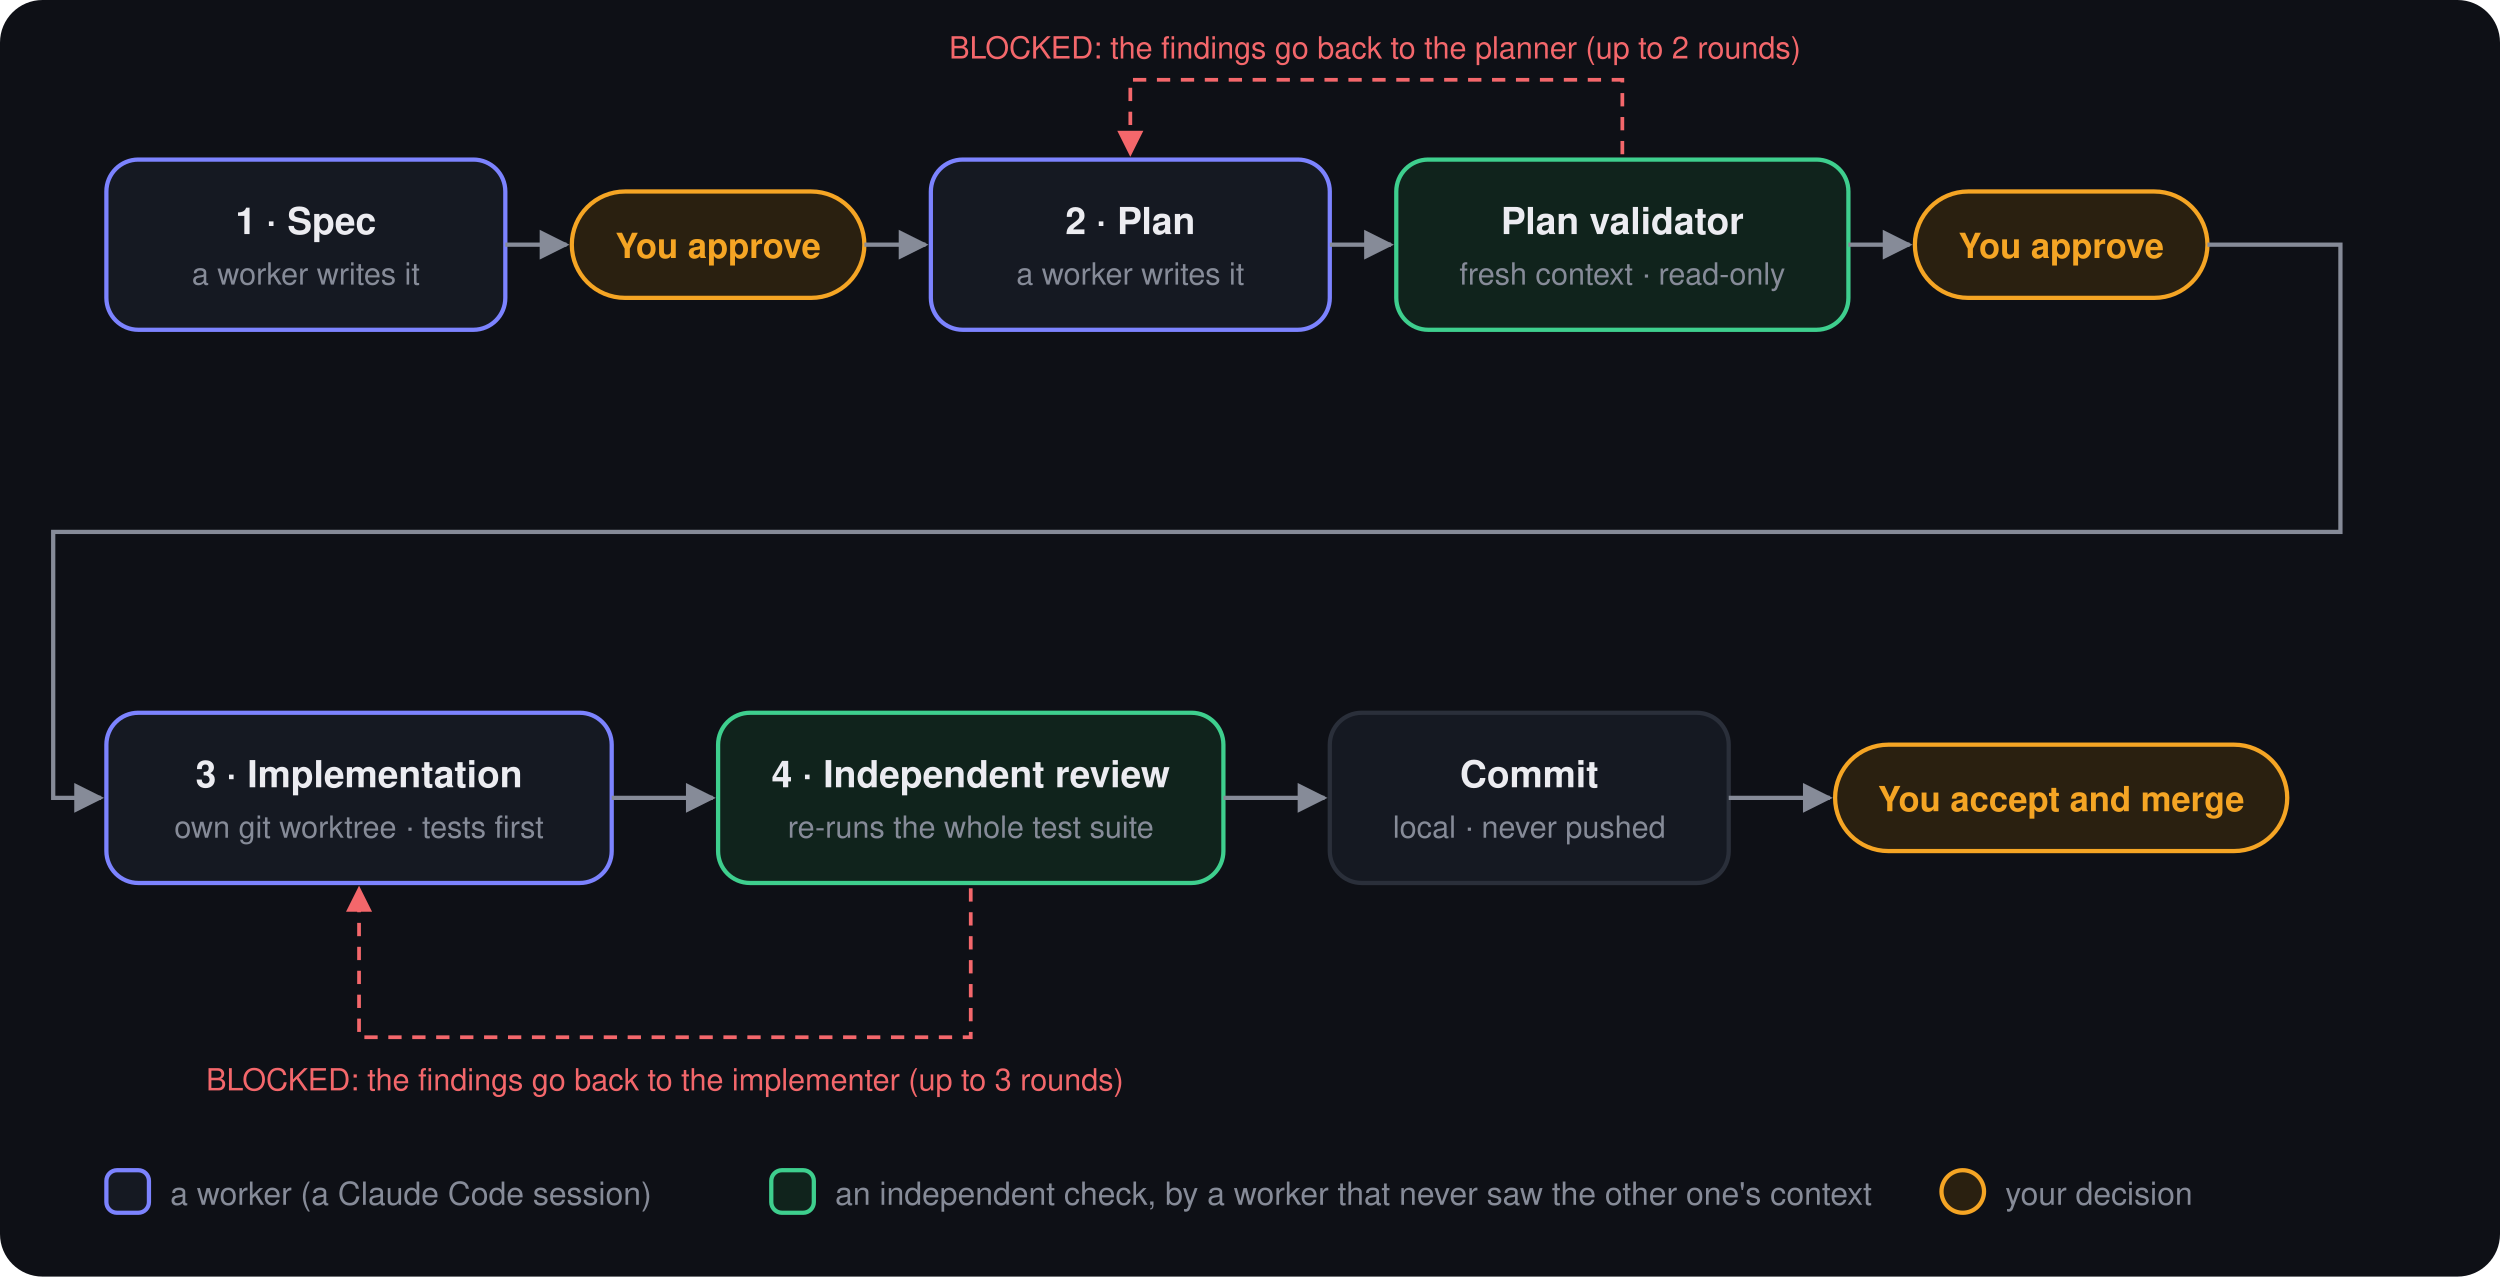
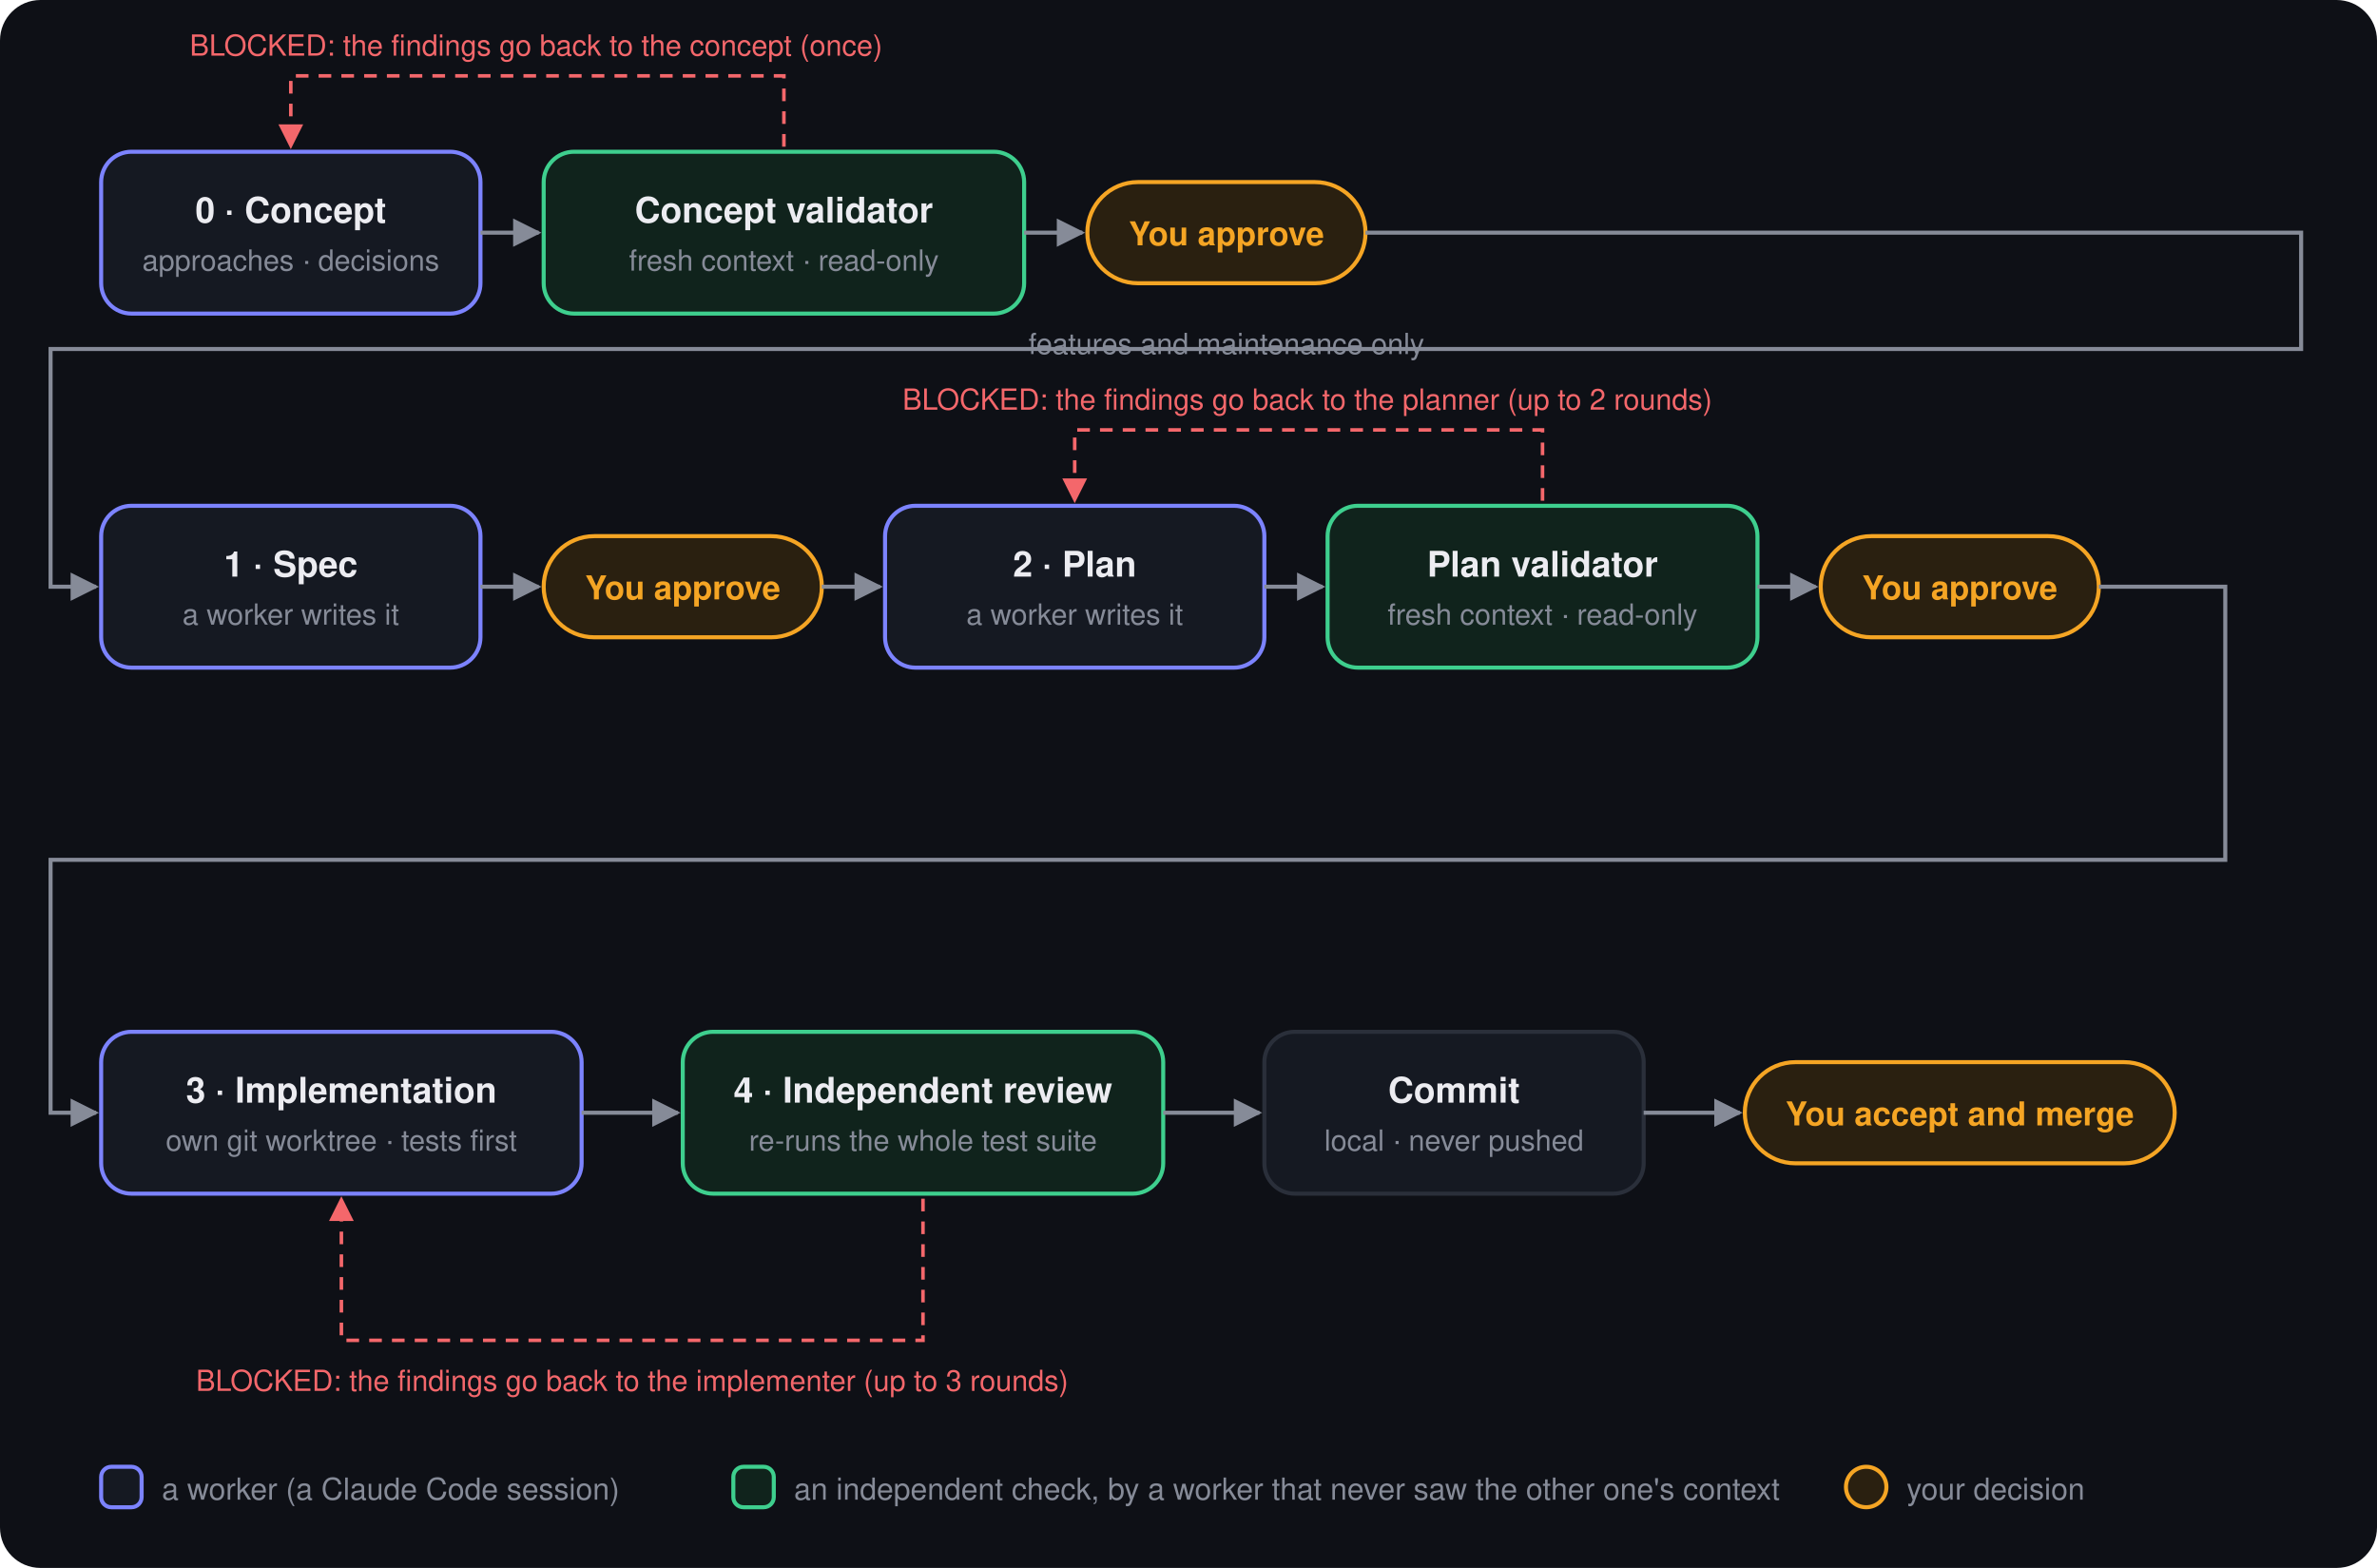
- <svg xmlns="http://www.w3.org/2000/svg" viewBox="0 0 940 480" width="940" height="480" role="img" aria-labelledby="t d" font-family="'Segoe UI', system-ui, -apple-system, Helvetica, Arial, sans-serif">
+ <svg xmlns="http://www.w3.org/2000/svg" viewBox="0 0 940 620" width="940" height="620" role="img" aria-labelledby="t d" font-family="'Segoe UI', system-ui, -apple-system, Helvetica, Arial, sans-serif">
  <defs>
    <marker id="a" viewBox="0 0 10 10" refX="9" refY="5" markerWidth="7" markerHeight="7" orient="auto-start-reverse">
      <path d="M0 0 10 5 0 10z" fill="#868b98" />
    </marker>
    <marker id="r" viewBox="0 0 10 10" refX="9" refY="5" markerWidth="7" markerHeight="7" orient="auto-start-reverse">
      <path d="M0 0 10 5 0 10z" fill="#f4676b" />
    </marker>
  </defs>
-   <rect width="940" height="480" rx="16" fill="#0e1016" />
+   <rect width="940" height="620" rx="16" fill="#0e1016" />
  <g fill="#151922" stroke="#7c83ff" stroke-width="1.6">
    <rect x="40" y="60" width="150" height="64" rx="12" />
-     <rect x="350" y="60" width="150" height="64" rx="12" />
  </g>
  <g fill="#10231c" stroke="#3ecf8e" stroke-width="1.6">
-     <rect x="525" y="60" width="170" height="64" rx="12" />
+     <rect x="215" y="60" width="190" height="64" rx="12" />
  </g>
  <g fill="#2a2010" stroke="#f5a524" stroke-width="1.6">
-     <rect x="215" y="72" width="110" height="40" rx="20" />
-     <rect x="720" y="72" width="110" height="40" rx="20" />
+     <rect x="430" y="72" width="110" height="40" rx="20" />
  </g>
  <g fill="#ececf1" font-size="14" font-weight="600" text-anchor="middle">
-     <text x="115" y="88">1 · Spec</text>
-     <text x="425" y="88">2 · Plan</text>
-     <text x="610" y="88">Plan validator</text>
+     <text x="115" y="88">0 · Concept</text>
+     <text x="310" y="88">Concept validator</text>
  </g>
  <g fill="#868b98" font-size="11.5" text-anchor="middle">
-     <text x="115" y="107">a worker writes it</text>
-     <text x="425" y="107">a worker writes it</text>
-     <text x="610" y="107">fresh context · read-only</text>
+     <text x="115" y="107">approaches · decisions</text>
+     <text x="310" y="107">fresh context · read-only</text>
  </g>
-   <g fill="#f5a524" font-size="13" font-weight="600" text-anchor="middle">
-     <text x="270" y="97">You approve</text>
-     <text x="775" y="97">You approve</text>
-   </g>
+   <text x="485" y="97" fill="#f5a524" font-size="13" font-weight="600" text-anchor="middle">You approve</text>
+   <text x="485" y="140" fill="#868b98" font-size="11.5" text-anchor="middle">features and maintenance only</text>
  <g stroke="#868b98" stroke-width="1.6" fill="none" marker-end="url(#a)">
    <path d="M190 92H213" />
-     <path d="M325 92H348" />
-     <path d="M500 92H523" />
-     <path d="M695 92H718" />
+     <path d="M405 92H428" />
  </g>
-   <path d="M610 58V30H425V58" stroke="#f4676b" stroke-width="1.4" stroke-dasharray="5 4" fill="none" marker-end="url(#r)" />
-   <text x="517" y="22" fill="#f4676b" font-size="11.5" text-anchor="middle">BLOCKED: the findings go back to the planner (up to 2 rounds)</text>
-   <path d="M830 92H880V200H20V300H38" stroke="#868b98" stroke-width="1.6" fill="none" marker-end="url(#a)" />
-   <g fill="#151922" stroke="#7c83ff" stroke-width="1.6">
-     <rect x="40" y="268" width="190" height="64" rx="12" />
-   </g>
-   <g fill="#10231c" stroke="#3ecf8e" stroke-width="1.6">
-     <rect x="270" y="268" width="190" height="64" rx="12" />
-   </g>
-   <g fill="#151922" stroke="#2a2f3a" stroke-width="1.6">
-     <rect x="500" y="268" width="150" height="64" rx="12" />
-   </g>
-   <g fill="#2a2010" stroke="#f5a524" stroke-width="1.6">
-     <rect x="690" y="280" width="170" height="40" rx="20" />
-   </g>
-   <g fill="#ececf1" font-size="14" font-weight="600" text-anchor="middle">
-     <text x="135" y="296">3 · Implementation</text>
-     <text x="365" y="296">4 · Independent review</text>
-     <text x="575" y="296">Commit</text>
-   </g>
-   <g fill="#868b98" font-size="11.5" text-anchor="middle">
-     <text x="135" y="315">own git worktree · tests first</text>
-     <text x="365" y="315">re-runs the whole test suite</text>
-     <text x="575" y="315">local · never pushed</text>
-   </g>
-   <text x="775" y="305" fill="#f5a524" font-size="13" font-weight="600" text-anchor="middle">You accept and merge</text>
-   <g stroke="#868b98" stroke-width="1.6" fill="none" marker-end="url(#a)">
-     <path d="M230 300H268" />
-     <path d="M460 300H498" />
-     <path d="M650 300H688" />
-   </g>
-   <path d="M365 334V390H135V334" stroke="#f4676b" stroke-width="1.4" stroke-dasharray="5 4" fill="none" marker-end="url(#r)" />
-   <text x="250" y="410" fill="#f4676b" font-size="11.5" text-anchor="middle">BLOCKED: the findings go back to the implementer (up to 3 rounds)</text>
-   <g font-size="12" fill="#868b98">
-     <rect x="40" y="440" width="16" height="16" rx="4" fill="#151922" stroke="#7c83ff" stroke-width="1.6" />
-     <text x="64" y="453">a worker (a Claude Code session)</text>
-     <rect x="290" y="440" width="16" height="16" rx="4" fill="#10231c" stroke="#3ecf8e" stroke-width="1.6" />
-     <text x="314" y="453">an independent check, by a worker that never saw the other one's context</text>
-     <rect x="730" y="440" width="16" height="16" rx="8" fill="#2a2010" stroke="#f5a524" stroke-width="1.6" />
-     <text x="754" y="453">your decision</text>
+   <path d="M310 58V30H115V58" stroke="#f4676b" stroke-width="1.4" stroke-dasharray="5 4" fill="none" marker-end="url(#r)" />
+   <text x="212" y="22" fill="#f4676b" font-size="11.5" text-anchor="middle">BLOCKED: the findings go back to the concept (once)</text>
+   <path d="M540 92H910V138H20V232H38" stroke="#868b98" stroke-width="1.6" fill="none" marker-end="url(#a)" />
+   <g transform="translate(0,140)">
+     <g fill="#151922" stroke="#7c83ff" stroke-width="1.6">
+       <rect x="40" y="60" width="150" height="64" rx="12" />
+       <rect x="350" y="60" width="150" height="64" rx="12" />
+     </g>
+     <g fill="#10231c" stroke="#3ecf8e" stroke-width="1.6">
+       <rect x="525" y="60" width="170" height="64" rx="12" />
+     </g>
+     <g fill="#2a2010" stroke="#f5a524" stroke-width="1.6">
+       <rect x="215" y="72" width="110" height="40" rx="20" />
+       <rect x="720" y="72" width="110" height="40" rx="20" />
+     </g>
+     <g fill="#ececf1" font-size="14" font-weight="600" text-anchor="middle">
+       <text x="115" y="88">1 · Spec</text>
+       <text x="425" y="88">2 · Plan</text>
+       <text x="610" y="88">Plan validator</text>
+     </g>
+     <g fill="#868b98" font-size="11.5" text-anchor="middle">
+       <text x="115" y="107">a worker writes it</text>
+       <text x="425" y="107">a worker writes it</text>
+       <text x="610" y="107">fresh context · read-only</text>
+     </g>
+     <g fill="#f5a524" font-size="13" font-weight="600" text-anchor="middle">
+       <text x="270" y="97">You approve</text>
+       <text x="775" y="97">You approve</text>
+     </g>
+     <g stroke="#868b98" stroke-width="1.6" fill="none" marker-end="url(#a)">
+       <path d="M190 92H213" />
+       <path d="M325 92H348" />
+       <path d="M500 92H523" />
+       <path d="M695 92H718" />
+     </g>
+     <path d="M610 58V30H425V58" stroke="#f4676b" stroke-width="1.4" stroke-dasharray="5 4" fill="none" marker-end="url(#r)" />
+     <text x="517" y="22" fill="#f4676b" font-size="11.5" text-anchor="middle">BLOCKED: the findings go back to the planner (up to 2 rounds)</text>
+     <path d="M830 92H880V200H20V300H38" stroke="#868b98" stroke-width="1.6" fill="none" marker-end="url(#a)" />
+     <g fill="#151922" stroke="#7c83ff" stroke-width="1.6">
+       <rect x="40" y="268" width="190" height="64" rx="12" />
+     </g>
+     <g fill="#10231c" stroke="#3ecf8e" stroke-width="1.6">
+       <rect x="270" y="268" width="190" height="64" rx="12" />
+     </g>
+     <g fill="#151922" stroke="#2a2f3a" stroke-width="1.6">
+       <rect x="500" y="268" width="150" height="64" rx="12" />
+     </g>
+     <g fill="#2a2010" stroke="#f5a524" stroke-width="1.6">
+       <rect x="690" y="280" width="170" height="40" rx="20" />
+     </g>
+     <g fill="#ececf1" font-size="14" font-weight="600" text-anchor="middle">
+       <text x="135" y="296">3 · Implementation</text>
+       <text x="365" y="296">4 · Independent review</text>
+       <text x="575" y="296">Commit</text>
+     </g>
+     <g fill="#868b98" font-size="11.5" text-anchor="middle">
+       <text x="135" y="315">own git worktree · tests first</text>
+       <text x="365" y="315">re-runs the whole test suite</text>
+       <text x="575" y="315">local · never pushed</text>
+     </g>
+     <text x="775" y="305" fill="#f5a524" font-size="13" font-weight="600" text-anchor="middle">You accept and merge</text>
+     <g stroke="#868b98" stroke-width="1.6" fill="none" marker-end="url(#a)">
+       <path d="M230 300H268" />
+       <path d="M460 300H498" />
+       <path d="M650 300H688" />
+     </g>
+     <path d="M365 334V390H135V334" stroke="#f4676b" stroke-width="1.4" stroke-dasharray="5 4" fill="none" marker-end="url(#r)" />
+     <text x="250" y="410" fill="#f4676b" font-size="11.5" text-anchor="middle">BLOCKED: the findings go back to the implementer (up to 3 rounds)</text>
+     <g font-size="12" fill="#868b98">
+       <rect x="40" y="440" width="16" height="16" rx="4" fill="#151922" stroke="#7c83ff" stroke-width="1.6" />
+       <text x="64" y="453">a worker (a Claude Code session)</text>
+       <rect x="290" y="440" width="16" height="16" rx="4" fill="#10231c" stroke="#3ecf8e" stroke-width="1.6" />
+       <text x="314" y="453">an independent check, by a worker that never saw the other one's context</text>
+       <rect x="730" y="440" width="16" height="16" rx="8" fill="#2a2010" stroke="#f5a524" stroke-width="1.6" />
+       <text x="754" y="453">your decision</text>
+     </g>
  </g>
</svg>
